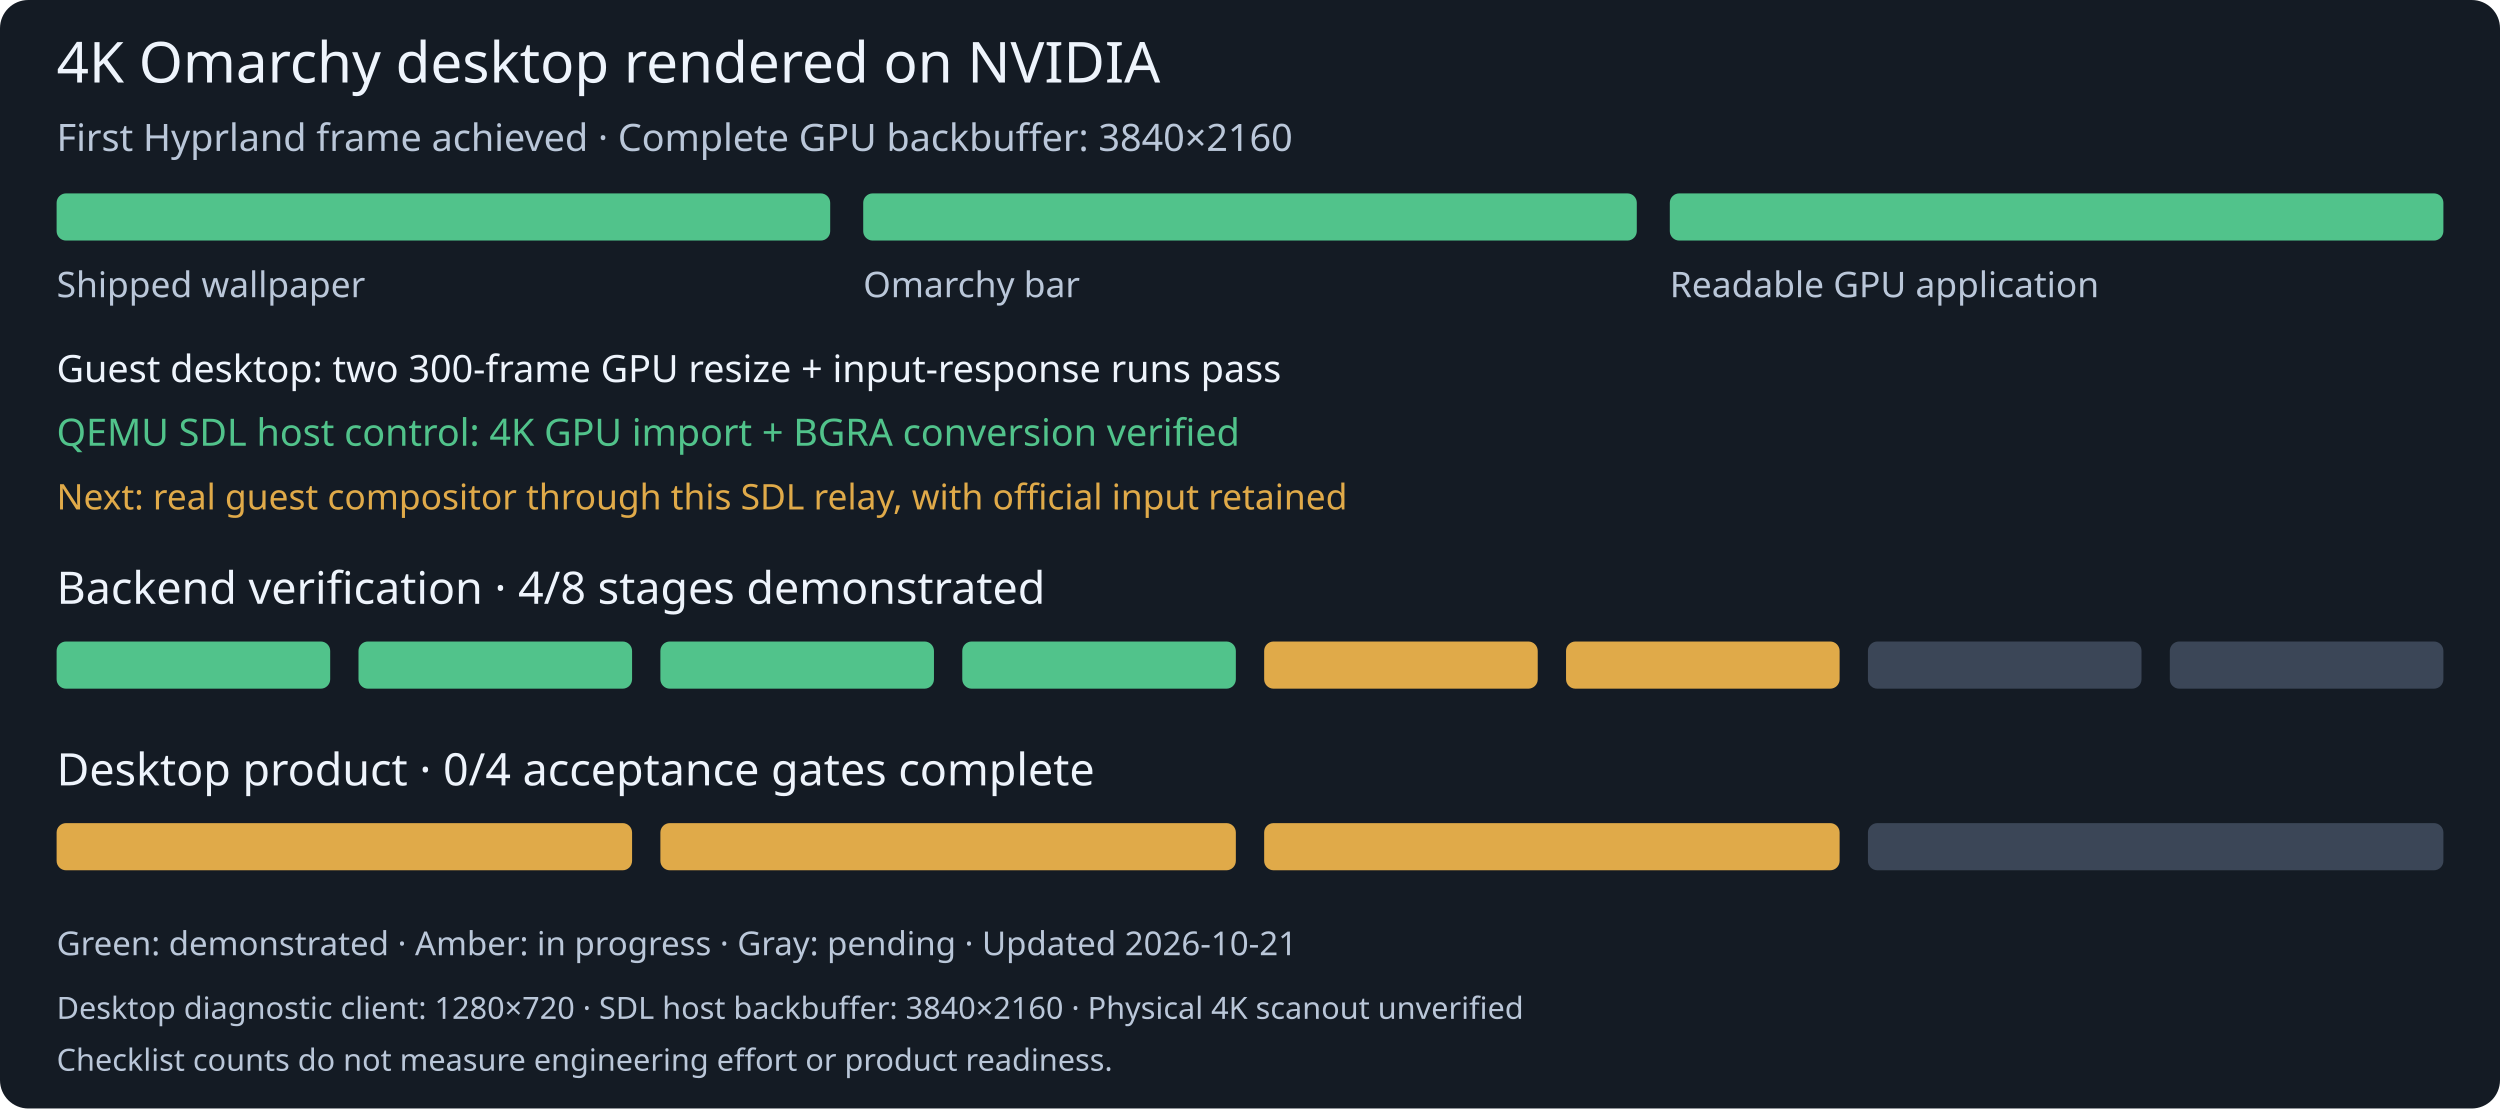
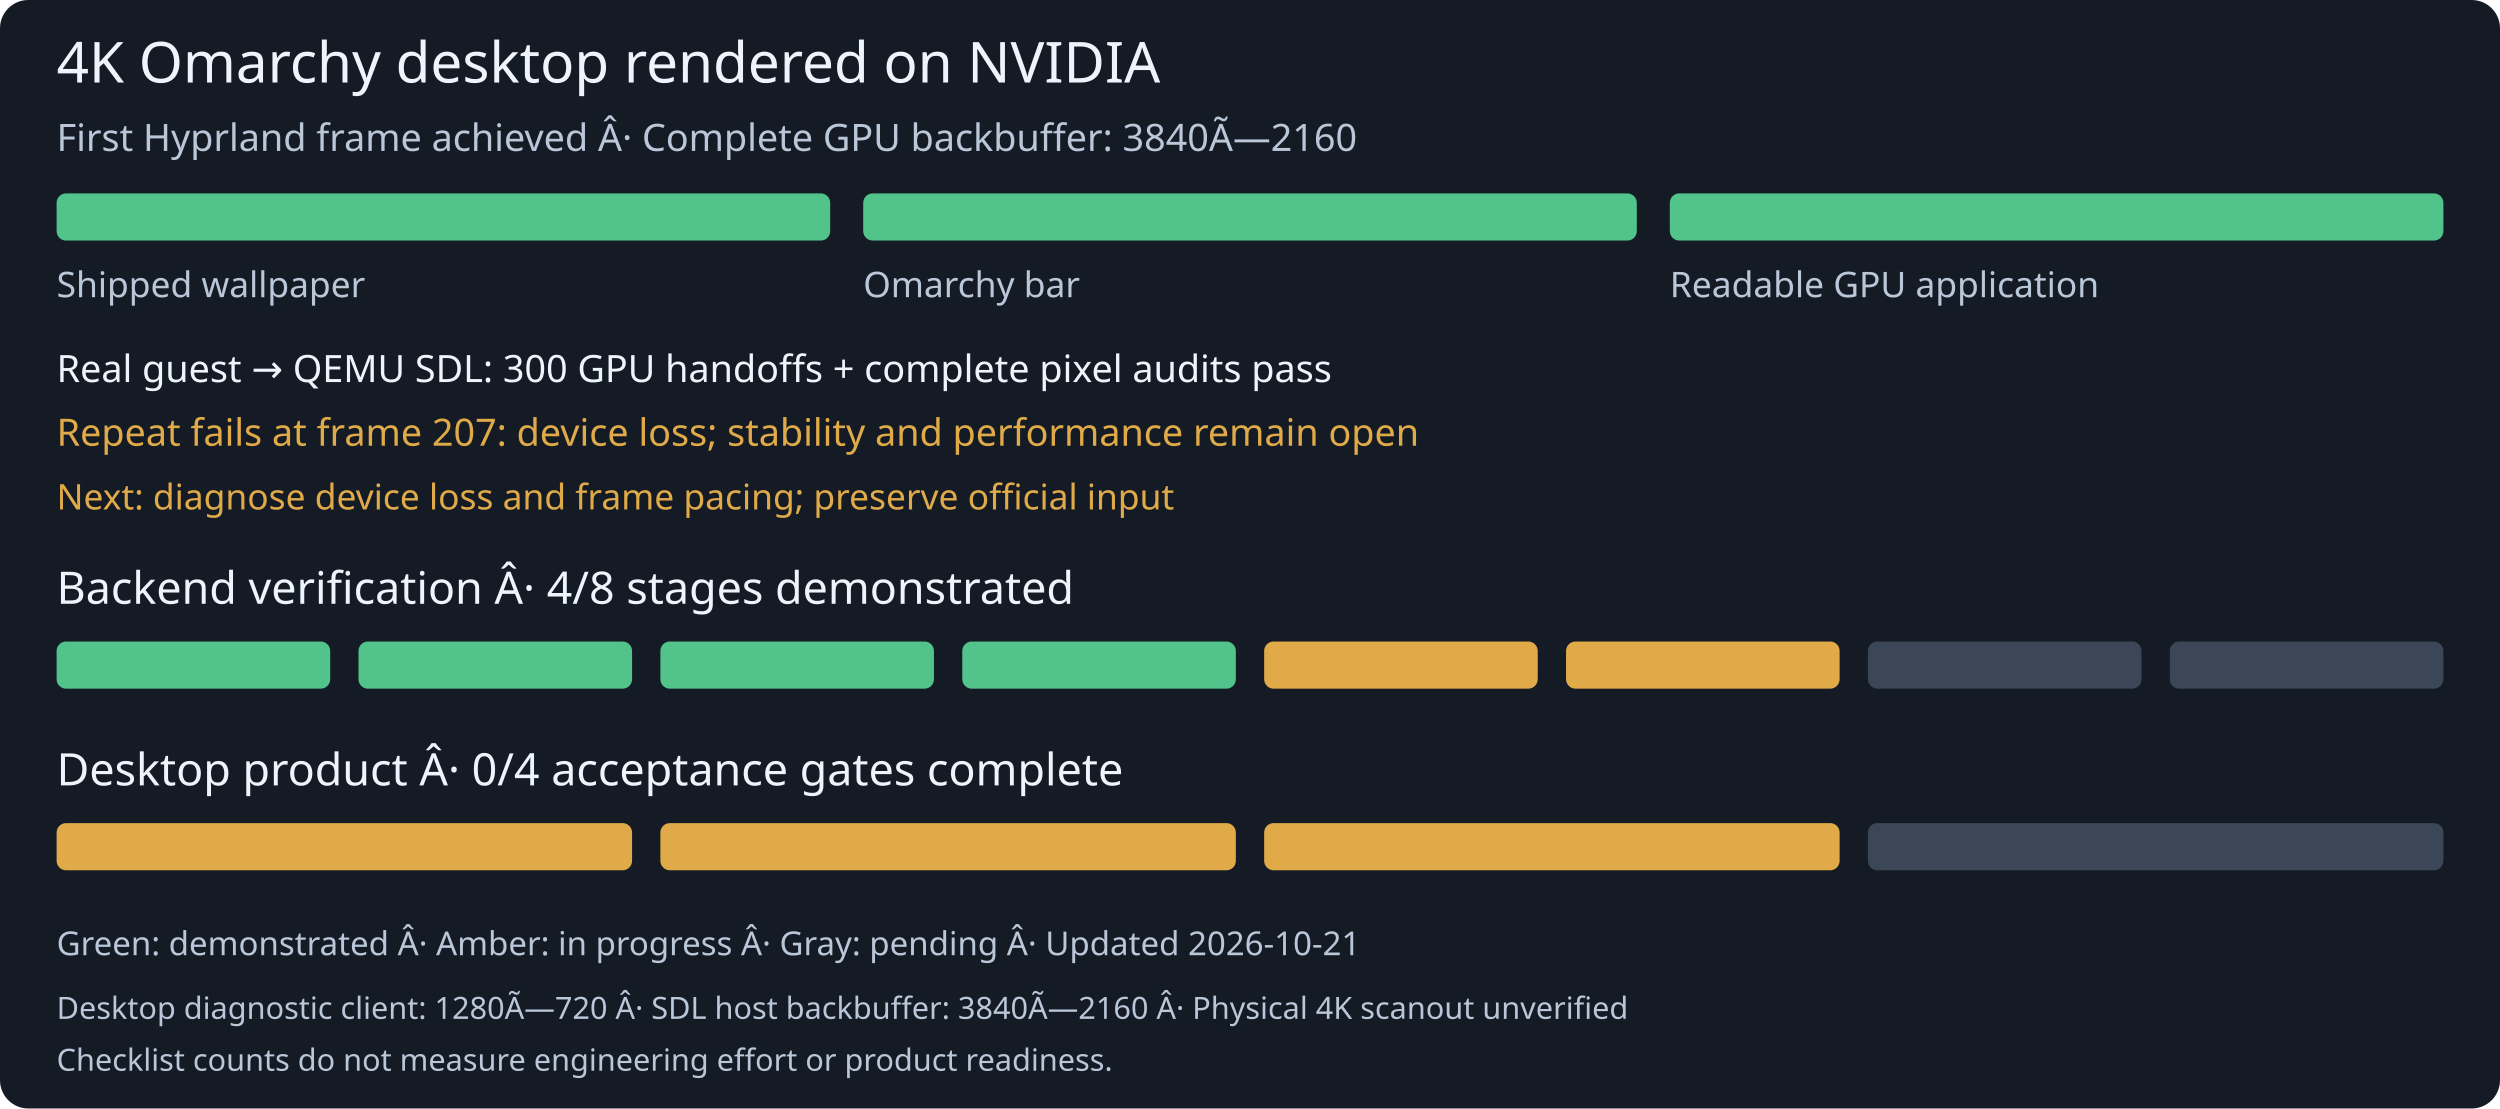
<svg xmlns="http://www.w3.org/2000/svg" width="1060" height="470" viewBox="0 0 1060 470" role="img" aria-labelledby="title desc">
  <rect width="1060" height="470" rx="12" fill="#141b24" />
  <g font-family="sans-serif">
    <text x="24" y="35" fill="#eef4fc" font-size="24">4K Omarchy desktop rendered on NVIDIA</text>
-     <text x="24" y="64" fill="#bac7d9" font-size="16">First Hyprland frame achieved · Complete GPU backbuffer: 3840×2160</text>
+     <text x="24" y="64" fill="#bac7d9" font-size="16">First Hyprland frame achieved Â· Complete GPU backbuffer: 3840Ã—2160</text>
    <g transform="translate(24 82)" fill="#51c38b">
      <rect width="328" height="20" rx="4" />
      <rect x="342" width="328" height="20" rx="4" />
      <rect x="684" width="328" height="20" rx="4" />
    </g>
    <g fill="#bac7d9" font-size="15">
      <text x="24" y="126">Shipped wallpaper</text>
      <text x="366" y="126">Omarchy bar</text>
      <text x="708" y="126">Readable GPU application</text>
    </g>
-     <text x="24" y="162" fill="#eef4fc" font-size="16">Guest desktop: two 300-frame GPU resize + input-response runs pass</text>
-     <text x="24" y="189" fill="#51c38b" font-size="16">QEMU SDL host control: 4K GPU import + BGRA conversion verified</text>
-     <text x="24" y="216" fill="#e0aa49" font-size="15">Next: real guest compositor through this SDL relay, with official input retained</text>
-     <text x="24" y="256" fill="#eef4fc" font-size="19">Backend verification · 4/8 stages demonstrated</text>
+     <text x="24" y="162" fill="#eef4fc" font-size="16">Real guest → QEMU SDL: 300 GPU handoffs + complete pixel audits pass</text>
+     <text x="24" y="189" fill="#e0aa49" font-size="16">Repeat fails at frame 207: device loss; stability and performance remain open</text>
+     <text x="24" y="216" fill="#e0aa49" font-size="15">Next: diagnose device loss and frame pacing; preserve official input</text>
+     <text x="24" y="256" fill="#eef4fc" font-size="19">Backend verification Â· 4/8 stages demonstrated</text>
    <g transform="translate(24 272)">
      <rect width="116" height="20" rx="4" fill="#51c38b" />
      <rect x="128" width="116" height="20" rx="4" fill="#51c38b" />
      <rect x="256" width="116" height="20" rx="4" fill="#51c38b" />
      <rect x="384" width="116" height="20" rx="4" fill="#51c38b" />
      <rect x="512" width="116" height="20" rx="4" fill="#e0aa49" />
      <rect x="640" width="116" height="20" rx="4" fill="#e0aa49" />
      <rect x="768" width="116" height="20" rx="4" fill="#3b4657" />
      <rect x="896" width="116" height="20" rx="4" fill="#3b4657" />
    </g>
-     <text x="24" y="333" fill="#eef4fc" font-size="19">Desktop product · 0/4 acceptance gates complete</text>
+     <text x="24" y="333" fill="#eef4fc" font-size="19">Desktop product Â· 0/4 acceptance gates complete</text>
    <g transform="translate(24 349)">
      <rect width="244" height="20" rx="4" fill="#e0aa49" />
      <rect x="256" width="244" height="20" rx="4" fill="#e0aa49" />
      <rect x="512" width="244" height="20" rx="4" fill="#e0aa49" />
      <rect x="768" width="244" height="20" rx="4" fill="#3b4657" />
    </g>
-     <text x="24" y="405" fill="#bac7d9" font-size="14">Green: demonstrated · Amber: in progress · Gray: pending · Updated 2026-10-21</text>
-     <text x="24" y="432" fill="#bac7d9" font-size="13">Desktop diagnostic client: 1280×720 · SDL host backbuffer: 3840×2160 · Physical 4K scanout unverified</text>
+     <text x="24" y="405" fill="#bac7d9" font-size="14">Green: demonstrated Â· Amber: in progress Â· Gray: pending Â· Updated 2026-10-21</text>
+     <text x="24" y="432" fill="#bac7d9" font-size="13">Desktop diagnostic client: 1280Ã—720 Â· SDL host backbuffer: 3840Ã—2160 Â· Physical 4K scanout unverified</text>
    <text x="24" y="454" fill="#bac7d9" font-size="13">Checklist counts do not measure engineering effort or product readiness.</text>
  </g>
</svg>
